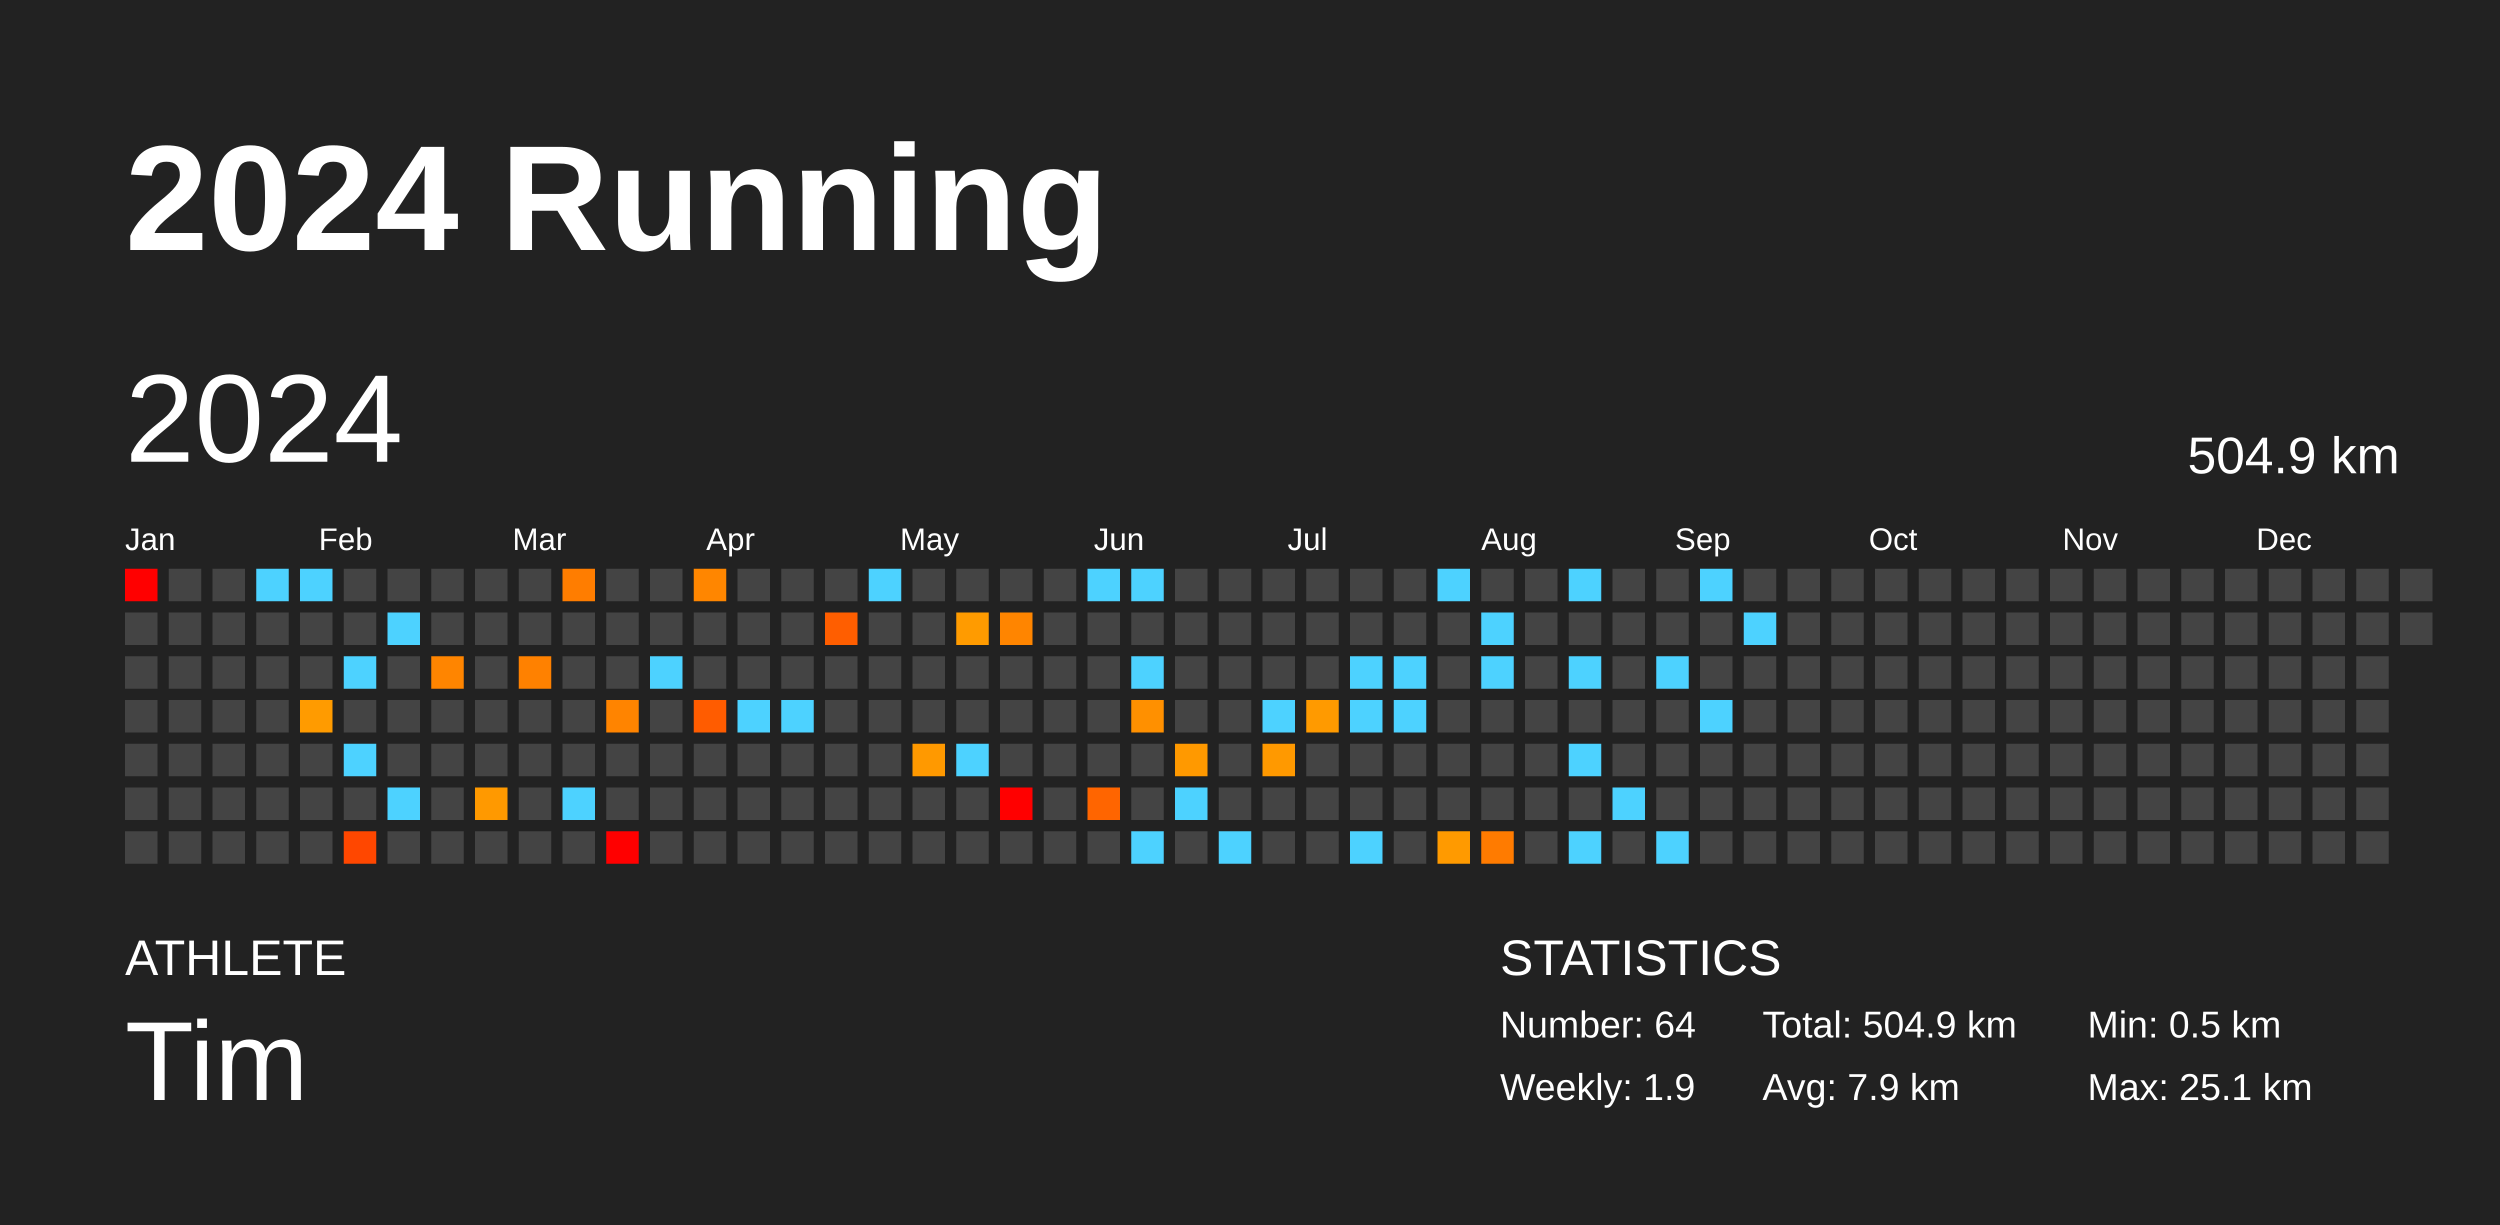
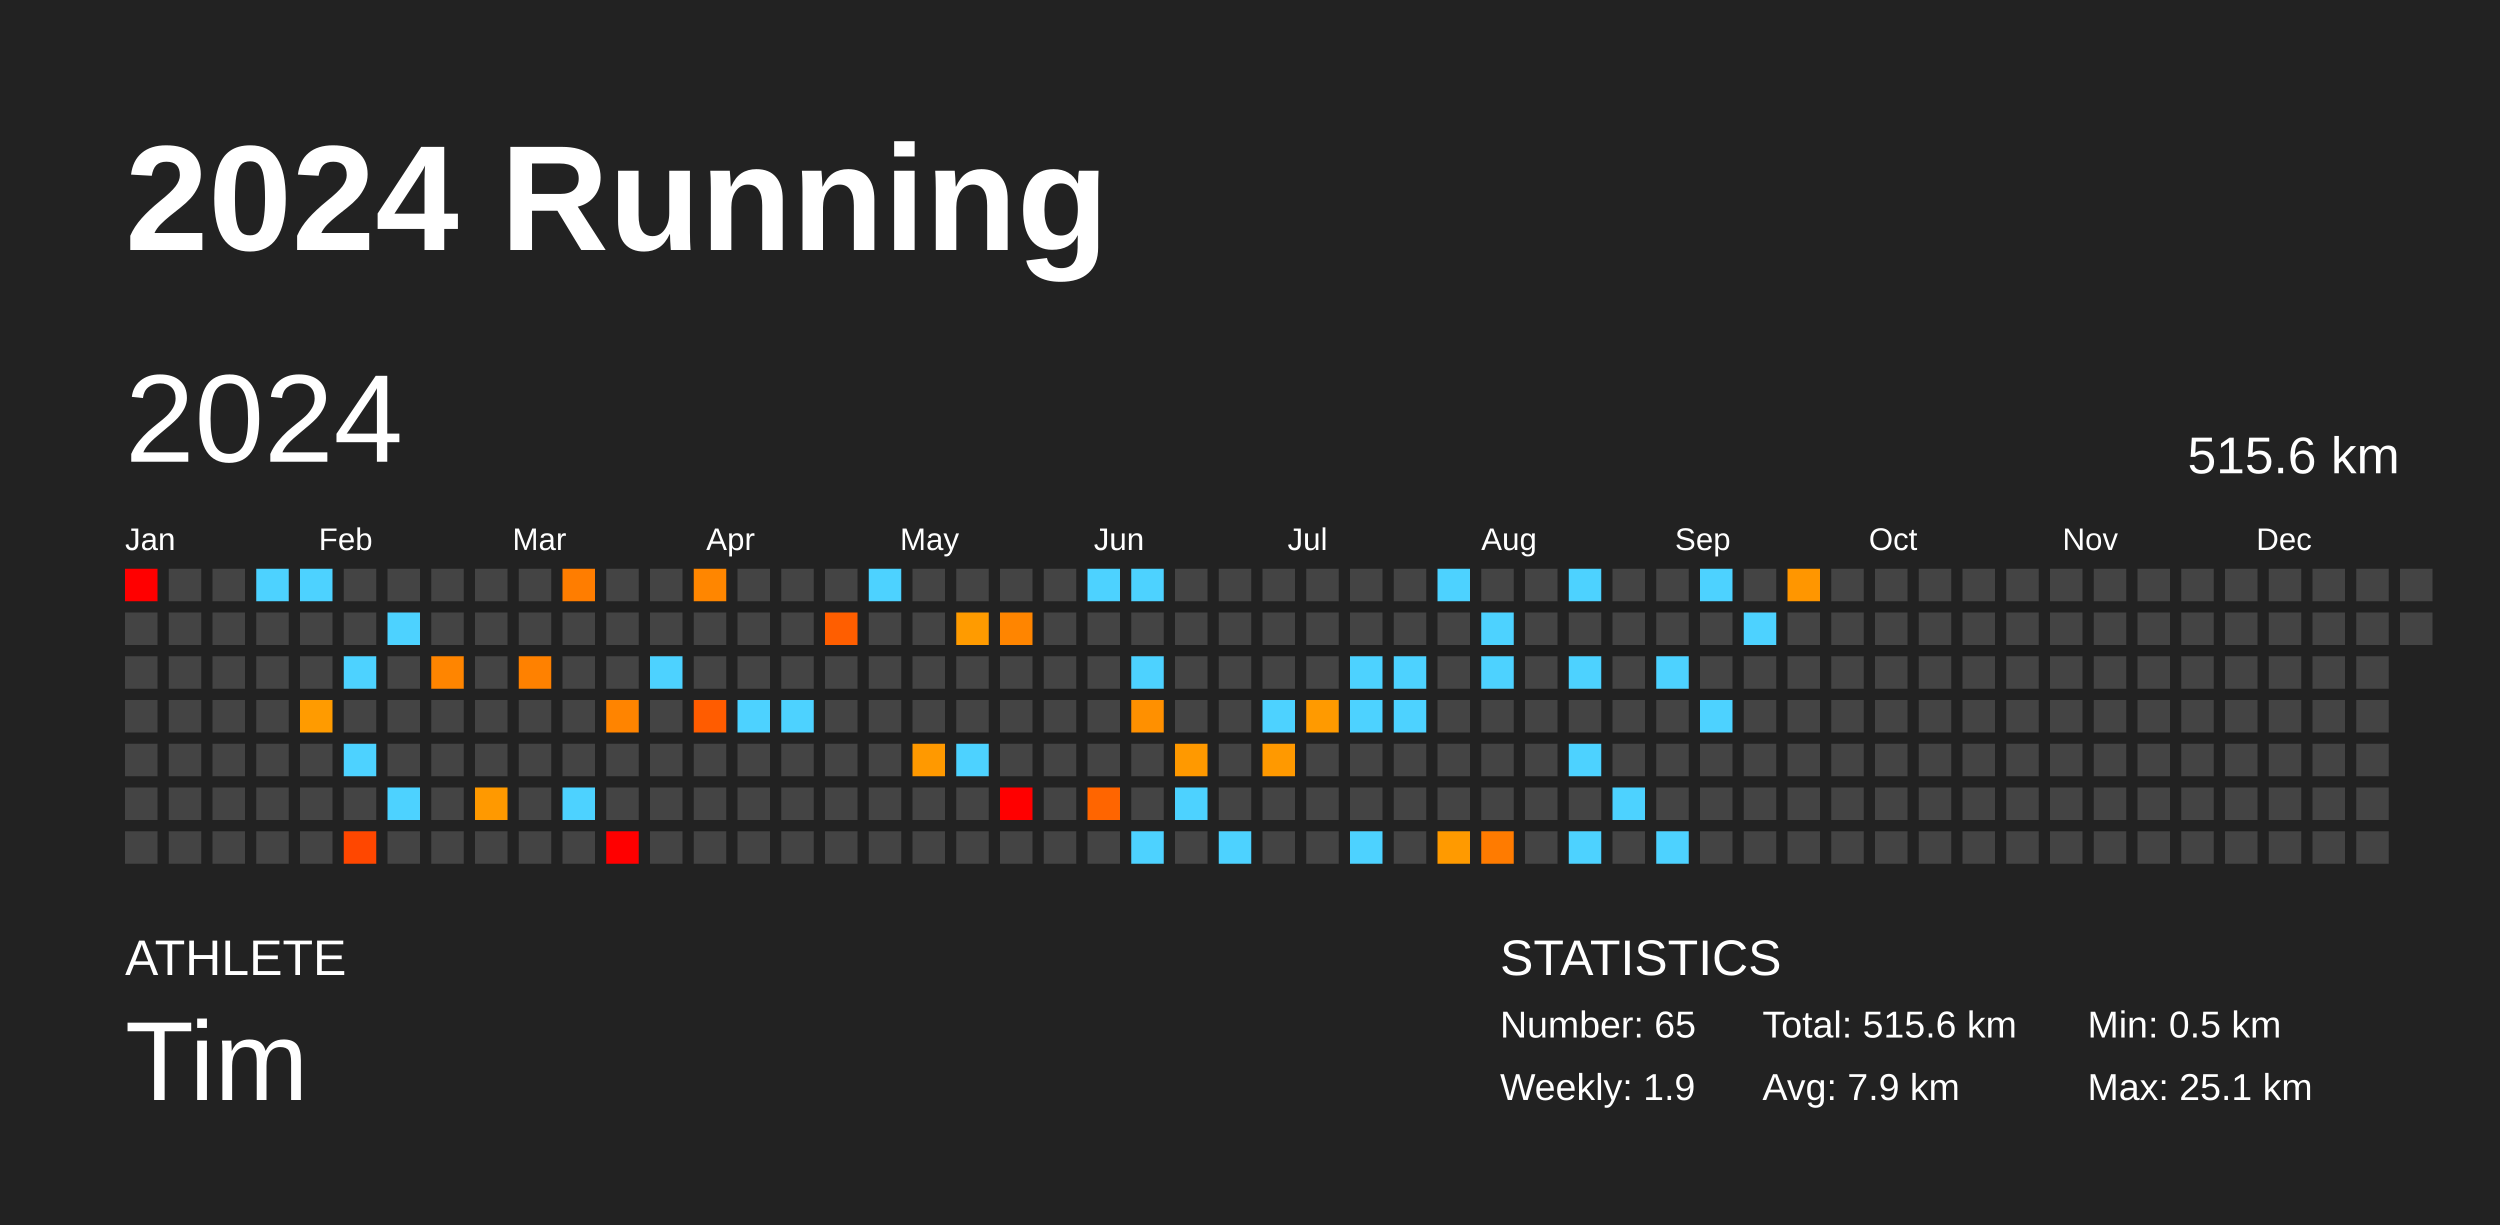
<svg xmlns="http://www.w3.org/2000/svg" baseProfile="full" height="98mm" version="1.1" viewBox="0,0,200,98" width="200mm">
  <defs />
  <rect fill="#222222" height="98" width="200" x="0" y="0" />
  <text fill="#FFFFFF" style="font-size:12px; font-family:Arial; font-weight:bold;" x="10" y="20">2024 Running</text>
  <text fill="#FFFFFF" style="font-size:4px; font-family:Arial" x="10" y="78">ATHLETE</text>
  <text fill="#FFFFFF" style="font-size:9px; font-family:Arial" x="10" y="88">Tim</text>
  <text fill="#FFFFFF" style="font-size:4px; font-family:Arial" x="120" y="78">STATISTICS</text>
-   <text fill="#FFFFFF" style="font-size:3px; font-family:Arial" x="120" y="83">Number: 64</text>
+   <text fill="#FFFFFF" style="font-size:3px; font-family:Arial" x="120" y="83">Number: 65</text>
  <text fill="#FFFFFF" style="font-size:3px; font-family:Arial" x="120" y="88">Weekly: 1.9</text>
-   <text fill="#FFFFFF" style="font-size:3px; font-family:Arial" x="141" y="83">Total: 504.9 km</text>
+   <text fill="#FFFFFF" style="font-size:3px; font-family:Arial" x="141" y="83">Total: 515.6 km</text>
  <text fill="#FFFFFF" style="font-size:3px; font-family:Arial" x="141" y="88">Avg: 7.9 km</text>
  <text fill="#FFFFFF" style="font-size:3px; font-family:Arial" x="167" y="83">Min: 0.5 km</text>
  <text fill="#FFFFFF" style="font-size:3px; font-family:Arial" x="167" y="88">Max: 25.1 km</text>
  <text dominant-baseline="hanging" fill="#FFFFFF" style="font-size:10.0px; font-family:Arial;" x="10" y="30">2024</text>
-   <text dominant-baseline="hanging" fill="#FFFFFF" style="font-size:4.125px; font-family:Arial;" x="175" y="35">504.9 km</text>
+   <text dominant-baseline="hanging" fill="#FFFFFF" style="font-size:4.125px; font-family:Arial;" x="175" y="35">515.6 km</text>
  <text fill="#FFFFFF" style="font-size:2.5px; font-family:Arial" x="10.0" y="44">Jan</text>
  <text fill="#FFFFFF" style="font-size:2.5px; font-family:Arial" x="25.5" y="44">Feb</text>
  <text fill="#FFFFFF" style="font-size:2.5px; font-family:Arial" x="41.0" y="44">Mar</text>
  <text fill="#FFFFFF" style="font-size:2.5px; font-family:Arial" x="56.5" y="44">Apr</text>
  <text fill="#FFFFFF" style="font-size:2.5px; font-family:Arial" x="72.0" y="44">May</text>
  <text fill="#FFFFFF" style="font-size:2.5px; font-family:Arial" x="87.5" y="44">Jun</text>
  <text fill="#FFFFFF" style="font-size:2.5px; font-family:Arial" x="103.0" y="44">Jul</text>
  <text fill="#FFFFFF" style="font-size:2.5px; font-family:Arial" x="118.5" y="44">Aug</text>
  <text fill="#FFFFFF" style="font-size:2.5px; font-family:Arial" x="134.0" y="44">Sep</text>
  <text fill="#FFFFFF" style="font-size:2.5px; font-family:Arial" x="149.5" y="44">Oct</text>
  <text fill="#FFFFFF" style="font-size:2.5px; font-family:Arial" x="165.0" y="44">Nov</text>
  <text fill="#FFFFFF" style="font-size:2.5px; font-family:Arial" x="180.5" y="44">Dec</text>
  <rect fill="red" height="2.6" width="2.6" x="10.0" y="45.5" />
  <rect fill="#444444" height="2.6" width="2.6" x="10.0" y="49.0" />
  <rect fill="#444444" height="2.6" width="2.6" x="10.0" y="52.5" />
  <rect fill="#444444" height="2.6" width="2.6" x="10.0" y="56.0" />
  <rect fill="#444444" height="2.6" width="2.6" x="10.0" y="59.5" />
  <rect fill="#444444" height="2.6" width="2.6" x="10.0" y="63.0" />
  <rect fill="#444444" height="2.6" width="2.6" x="10.0" y="66.5" />
  <rect fill="#444444" height="2.6" width="2.6" x="13.5" y="45.5" />
  <rect fill="#444444" height="2.6" width="2.6" x="13.5" y="49.0" />
  <rect fill="#444444" height="2.6" width="2.6" x="13.5" y="52.5" />
  <rect fill="#444444" height="2.6" width="2.6" x="13.5" y="56.0" />
  <rect fill="#444444" height="2.6" width="2.6" x="13.5" y="59.5" />
  <rect fill="#444444" height="2.6" width="2.6" x="13.5" y="63.0" />
  <rect fill="#444444" height="2.6" width="2.6" x="13.5" y="66.5" />
  <rect fill="#444444" height="2.6" width="2.6" x="17.0" y="45.5" />
  <rect fill="#444444" height="2.6" width="2.6" x="17.0" y="49.0" />
  <rect fill="#444444" height="2.6" width="2.6" x="17.0" y="52.5" />
  <rect fill="#444444" height="2.6" width="2.6" x="17.0" y="56.0" />
  <rect fill="#444444" height="2.6" width="2.6" x="17.0" y="59.5" />
  <rect fill="#444444" height="2.6" width="2.6" x="17.0" y="63.0" />
  <rect fill="#444444" height="2.6" width="2.6" x="17.0" y="66.5" />
  <rect fill="#4dd2ff" height="2.6" width="2.6" x="20.5" y="45.5" />
  <rect fill="#444444" height="2.6" width="2.6" x="20.5" y="49.0" />
  <rect fill="#444444" height="2.6" width="2.6" x="20.5" y="52.5" />
  <rect fill="#444444" height="2.6" width="2.6" x="20.5" y="56.0" />
  <rect fill="#444444" height="2.6" width="2.6" x="20.5" y="59.5" />
  <rect fill="#444444" height="2.6" width="2.6" x="20.5" y="63.0" />
  <rect fill="#444444" height="2.6" width="2.6" x="20.5" y="66.5" />
  <rect fill="#4dd2ff" height="2.6" width="2.6" x="24.0" y="45.5" />
  <rect fill="#444444" height="2.6" width="2.6" x="24.0" y="49.0" />
  <rect fill="#444444" height="2.6" width="2.6" x="24.0" y="52.5" />
  <rect fill="#ff9b00" height="2.6" width="2.6" x="24.0" y="56.0" />
  <rect fill="#444444" height="2.6" width="2.6" x="24.0" y="59.5" />
  <rect fill="#444444" height="2.6" width="2.6" x="24.0" y="63.0" />
  <rect fill="#444444" height="2.6" width="2.6" x="24.0" y="66.5" />
  <rect fill="#444444" height="2.6" width="2.6" x="27.5" y="45.5" />
  <rect fill="#444444" height="2.6" width="2.6" x="27.5" y="49.0" />
  <rect fill="#4dd2ff" height="2.6" width="2.6" x="27.5" y="52.5" />
  <rect fill="#444444" height="2.6" width="2.6" x="27.5" y="56.0" />
  <rect fill="#4dd2ff" height="2.6" width="2.6" x="27.5" y="59.5" />
  <rect fill="#444444" height="2.6" width="2.6" x="27.5" y="63.0" />
  <rect fill="#ff4700" height="2.6" width="2.6" x="27.5" y="66.5" />
  <rect fill="#444444" height="2.6" width="2.6" x="31.0" y="45.5" />
  <rect fill="#4dd2ff" height="2.6" width="2.6" x="31.0" y="49.0" />
  <rect fill="#444444" height="2.6" width="2.6" x="31.0" y="52.5" />
  <rect fill="#444444" height="2.6" width="2.6" x="31.0" y="56.0" />
  <rect fill="#444444" height="2.6" width="2.6" x="31.0" y="59.5" />
  <rect fill="#4dd2ff" height="2.6" width="2.6" x="31.0" y="63.0" />
  <rect fill="#444444" height="2.6" width="2.6" x="31.0" y="66.5" />
  <rect fill="#444444" height="2.6" width="2.6" x="34.5" y="45.5" />
  <rect fill="#444444" height="2.6" width="2.6" x="34.5" y="49.0" />
  <rect fill="#ff8500" height="2.6" width="2.6" x="34.5" y="52.5" />
  <rect fill="#444444" height="2.6" width="2.6" x="34.5" y="56.0" />
  <rect fill="#444444" height="2.6" width="2.6" x="34.5" y="59.5" />
  <rect fill="#444444" height="2.6" width="2.6" x="34.5" y="63.0" />
  <rect fill="#444444" height="2.6" width="2.6" x="34.5" y="66.5" />
  <rect fill="#444444" height="2.6" width="2.6" x="38.0" y="45.5" />
  <rect fill="#444444" height="2.6" width="2.6" x="38.0" y="49.0" />
  <rect fill="#444444" height="2.6" width="2.6" x="38.0" y="52.5" />
  <rect fill="#444444" height="2.6" width="2.6" x="38.0" y="56.0" />
  <rect fill="#444444" height="2.6" width="2.6" x="38.0" y="59.5" />
  <rect fill="#ff9900" height="2.6" width="2.6" x="38.0" y="63.0" />
  <rect fill="#444444" height="2.6" width="2.6" x="38.0" y="66.5" />
  <rect fill="#444444" height="2.6" width="2.6" x="41.5" y="45.5" />
  <rect fill="#444444" height="2.6" width="2.6" x="41.5" y="49.0" />
  <rect fill="#ff8100" height="2.6" width="2.6" x="41.5" y="52.5" />
  <rect fill="#444444" height="2.6" width="2.6" x="41.5" y="56.0" />
  <rect fill="#444444" height="2.6" width="2.6" x="41.5" y="59.5" />
  <rect fill="#444444" height="2.6" width="2.6" x="41.5" y="63.0" />
  <rect fill="#444444" height="2.6" width="2.6" x="41.5" y="66.5" />
  <rect fill="#ff7d00" height="2.6" width="2.6" x="45.0" y="45.5" />
  <rect fill="#444444" height="2.6" width="2.6" x="45.0" y="49.0" />
  <rect fill="#444444" height="2.6" width="2.6" x="45.0" y="52.5" />
  <rect fill="#444444" height="2.6" width="2.6" x="45.0" y="56.0" />
  <rect fill="#444444" height="2.6" width="2.6" x="45.0" y="59.5" />
  <rect fill="#4dd2ff" height="2.6" width="2.6" x="45.0" y="63.0" />
  <rect fill="#444444" height="2.6" width="2.6" x="45.0" y="66.5" />
  <rect fill="#444444" height="2.6" width="2.6" x="48.5" y="45.5" />
  <rect fill="#444444" height="2.6" width="2.6" x="48.5" y="49.0" />
  <rect fill="#444444" height="2.6" width="2.6" x="48.5" y="52.5" />
  <rect fill="#ff8400" height="2.6" width="2.6" x="48.5" y="56.0" />
  <rect fill="#444444" height="2.6" width="2.6" x="48.5" y="59.5" />
  <rect fill="#444444" height="2.6" width="2.6" x="48.5" y="63.0" />
  <rect fill="red" height="2.6" width="2.6" x="48.5" y="66.5" />
  <rect fill="#444444" height="2.6" width="2.6" x="52.0" y="45.5" />
  <rect fill="#444444" height="2.6" width="2.6" x="52.0" y="49.0" />
  <rect fill="#4dd2ff" height="2.6" width="2.6" x="52.0" y="52.5" />
  <rect fill="#444444" height="2.6" width="2.6" x="52.0" y="56.0" />
  <rect fill="#444444" height="2.6" width="2.6" x="52.0" y="59.5" />
  <rect fill="#444444" height="2.6" width="2.6" x="52.0" y="63.0" />
  <rect fill="#444444" height="2.6" width="2.6" x="52.0" y="66.5" />
  <rect fill="#ff8600" height="2.6" width="2.6" x="55.5" y="45.5" />
  <rect fill="#444444" height="2.6" width="2.6" x="55.5" y="49.0" />
  <rect fill="#444444" height="2.6" width="2.6" x="55.5" y="52.5" />
  <rect fill="#ff5c00" height="2.6" width="2.6" x="55.5" y="56.0" />
  <rect fill="#444444" height="2.6" width="2.6" x="55.5" y="59.5" />
  <rect fill="#444444" height="2.6" width="2.6" x="55.5" y="63.0" />
  <rect fill="#444444" height="2.6" width="2.6" x="55.5" y="66.5" />
  <rect fill="#444444" height="2.6" width="2.6" x="59.0" y="45.5" />
  <rect fill="#444444" height="2.6" width="2.6" x="59.0" y="49.0" />
  <rect fill="#444444" height="2.6" width="2.6" x="59.0" y="52.5" />
  <rect fill="#4dd2ff" height="2.6" width="2.6" x="59.0" y="56.0" />
  <rect fill="#444444" height="2.6" width="2.6" x="59.0" y="59.5" />
  <rect fill="#444444" height="2.6" width="2.6" x="59.0" y="63.0" />
  <rect fill="#444444" height="2.6" width="2.6" x="59.0" y="66.5" />
  <rect fill="#444444" height="2.6" width="2.6" x="62.5" y="45.5" />
  <rect fill="#444444" height="2.6" width="2.6" x="62.5" y="49.0" />
  <rect fill="#444444" height="2.6" width="2.6" x="62.5" y="52.5" />
  <rect fill="#4dd2ff" height="2.6" width="2.6" x="62.5" y="56.0" />
  <rect fill="#444444" height="2.6" width="2.6" x="62.5" y="59.5" />
  <rect fill="#444444" height="2.6" width="2.6" x="62.5" y="63.0" />
  <rect fill="#444444" height="2.6" width="2.6" x="62.5" y="66.5" />
  <rect fill="#444444" height="2.6" width="2.6" x="66.0" y="45.5" />
  <rect fill="#ff5e00" height="2.6" width="2.6" x="66.0" y="49.0" />
  <rect fill="#444444" height="2.6" width="2.6" x="66.0" y="52.5" />
  <rect fill="#444444" height="2.6" width="2.6" x="66.0" y="56.0" />
  <rect fill="#444444" height="2.6" width="2.6" x="66.0" y="59.5" />
  <rect fill="#444444" height="2.6" width="2.6" x="66.0" y="63.0" />
  <rect fill="#444444" height="2.6" width="2.6" x="66.0" y="66.5" />
  <rect fill="#4dd2ff" height="2.6" width="2.6" x="69.5" y="45.5" />
  <rect fill="#444444" height="2.6" width="2.6" x="69.5" y="49.0" />
  <rect fill="#444444" height="2.6" width="2.6" x="69.5" y="52.5" />
  <rect fill="#444444" height="2.6" width="2.6" x="69.5" y="56.0" />
  <rect fill="#444444" height="2.6" width="2.6" x="69.5" y="59.5" />
  <rect fill="#444444" height="2.6" width="2.6" x="69.5" y="63.0" />
  <rect fill="#444444" height="2.6" width="2.6" x="69.5" y="66.5" />
  <rect fill="#444444" height="2.6" width="2.6" x="73.0" y="45.5" />
  <rect fill="#444444" height="2.6" width="2.6" x="73.0" y="49.0" />
  <rect fill="#444444" height="2.6" width="2.6" x="73.0" y="52.5" />
  <rect fill="#444444" height="2.6" width="2.6" x="73.0" y="56.0" />
  <rect fill="#ff9900" height="2.6" width="2.6" x="73.0" y="59.5" />
  <rect fill="#444444" height="2.6" width="2.6" x="73.0" y="63.0" />
  <rect fill="#444444" height="2.6" width="2.6" x="73.0" y="66.5" />
  <rect fill="#444444" height="2.6" width="2.6" x="76.5" y="45.5" />
  <rect fill="#ff9b00" height="2.6" width="2.6" x="76.5" y="49.0" />
  <rect fill="#444444" height="2.6" width="2.6" x="76.5" y="52.5" />
  <rect fill="#444444" height="2.6" width="2.6" x="76.5" y="56.0" />
  <rect fill="#4dd2ff" height="2.6" width="2.6" x="76.5" y="59.5" />
  <rect fill="#444444" height="2.6" width="2.6" x="76.5" y="63.0" />
  <rect fill="#444444" height="2.6" width="2.6" x="76.5" y="66.5" />
  <rect fill="#444444" height="2.6" width="2.6" x="80.0" y="45.5" />
  <rect fill="#ff8500" height="2.6" width="2.6" x="80.0" y="49.0" />
  <rect fill="#444444" height="2.6" width="2.6" x="80.0" y="52.5" />
  <rect fill="#444444" height="2.6" width="2.6" x="80.0" y="56.0" />
  <rect fill="#444444" height="2.6" width="2.6" x="80.0" y="59.5" />
  <rect fill="red" height="2.6" width="2.6" x="80.0" y="63.0" />
  <rect fill="#444444" height="2.6" width="2.6" x="80.0" y="66.5" />
  <rect fill="#444444" height="2.6" width="2.6" x="83.5" y="45.5" />
  <rect fill="#444444" height="2.6" width="2.6" x="83.5" y="49.0" />
  <rect fill="#444444" height="2.6" width="2.6" x="83.5" y="52.5" />
  <rect fill="#444444" height="2.6" width="2.6" x="83.5" y="56.0" />
  <rect fill="#444444" height="2.6" width="2.6" x="83.5" y="59.5" />
  <rect fill="#444444" height="2.6" width="2.6" x="83.5" y="63.0" />
  <rect fill="#444444" height="2.6" width="2.6" x="83.5" y="66.5" />
  <rect fill="#4dd2ff" height="2.6" width="2.6" x="87.0" y="45.5" />
  <rect fill="#444444" height="2.6" width="2.6" x="87.0" y="49.0" />
  <rect fill="#444444" height="2.6" width="2.6" x="87.0" y="52.5" />
  <rect fill="#444444" height="2.6" width="2.6" x="87.0" y="56.0" />
  <rect fill="#444444" height="2.6" width="2.6" x="87.0" y="59.5" />
  <rect fill="#ff6500" height="2.6" width="2.6" x="87.0" y="63.0" />
  <rect fill="#444444" height="2.6" width="2.6" x="87.0" y="66.5" />
  <rect fill="#4dd2ff" height="2.6" width="2.6" x="90.5" y="45.5" />
  <rect fill="#444444" height="2.6" width="2.6" x="90.5" y="49.0" />
  <rect fill="#4dd2ff" height="2.6" width="2.6" x="90.5" y="52.5" />
  <rect fill="#ff9000" height="2.6" width="2.6" x="90.5" y="56.0" />
  <rect fill="#444444" height="2.6" width="2.6" x="90.5" y="59.5" />
  <rect fill="#444444" height="2.6" width="2.6" x="90.5" y="63.0" />
  <rect fill="#4dd2ff" height="2.6" width="2.6" x="90.5" y="66.5" />
  <rect fill="#444444" height="2.6" width="2.6" x="94.0" y="45.5" />
  <rect fill="#444444" height="2.6" width="2.6" x="94.0" y="49.0" />
  <rect fill="#444444" height="2.6" width="2.6" x="94.0" y="52.5" />
  <rect fill="#444444" height="2.6" width="2.6" x="94.0" y="56.0" />
  <rect fill="#ff9900" height="2.6" width="2.6" x="94.0" y="59.5" />
  <rect fill="#4dd2ff" height="2.6" width="2.6" x="94.0" y="63.0" />
  <rect fill="#444444" height="2.6" width="2.6" x="94.0" y="66.5" />
  <rect fill="#444444" height="2.6" width="2.6" x="97.5" y="45.5" />
  <rect fill="#444444" height="2.6" width="2.6" x="97.5" y="49.0" />
  <rect fill="#444444" height="2.6" width="2.6" x="97.5" y="52.5" />
  <rect fill="#444444" height="2.6" width="2.6" x="97.5" y="56.0" />
  <rect fill="#444444" height="2.6" width="2.6" x="97.5" y="59.5" />
  <rect fill="#444444" height="2.6" width="2.6" x="97.5" y="63.0" />
  <rect fill="#4dd2ff" height="2.6" width="2.6" x="97.5" y="66.5" />
  <rect fill="#444444" height="2.6" width="2.6" x="101.0" y="45.5" />
  <rect fill="#444444" height="2.6" width="2.6" x="101.0" y="49.0" />
  <rect fill="#444444" height="2.6" width="2.6" x="101.0" y="52.5" />
  <rect fill="#4dd2ff" height="2.6" width="2.6" x="101.0" y="56.0" />
  <rect fill="#ff9900" height="2.6" width="2.6" x="101.0" y="59.5" />
  <rect fill="#444444" height="2.6" width="2.6" x="101.0" y="63.0" />
  <rect fill="#444444" height="2.6" width="2.6" x="101.0" y="66.5" />
  <rect fill="#444444" height="2.6" width="2.6" x="104.5" y="45.5" />
  <rect fill="#444444" height="2.6" width="2.6" x="104.5" y="49.0" />
  <rect fill="#444444" height="2.6" width="2.6" x="104.5" y="52.5" />
  <rect fill="#ff9a00" height="2.6" width="2.6" x="104.5" y="56.0" />
  <rect fill="#444444" height="2.6" width="2.6" x="104.5" y="59.5" />
  <rect fill="#444444" height="2.6" width="2.6" x="104.5" y="63.0" />
  <rect fill="#444444" height="2.6" width="2.6" x="104.5" y="66.5" />
  <rect fill="#444444" height="2.6" width="2.6" x="108.0" y="45.5" />
  <rect fill="#444444" height="2.6" width="2.6" x="108.0" y="49.0" />
  <rect fill="#4dd2ff" height="2.6" width="2.6" x="108.0" y="52.5" />
  <rect fill="#4dd2ff" height="2.6" width="2.6" x="108.0" y="56.0" />
  <rect fill="#444444" height="2.6" width="2.6" x="108.0" y="59.5" />
  <rect fill="#444444" height="2.6" width="2.6" x="108.0" y="63.0" />
  <rect fill="#4dd2ff" height="2.6" width="2.6" x="108.0" y="66.5" />
  <rect fill="#444444" height="2.6" width="2.6" x="111.5" y="45.5" />
  <rect fill="#444444" height="2.6" width="2.6" x="111.5" y="49.0" />
  <rect fill="#4dd2ff" height="2.6" width="2.6" x="111.5" y="52.5" />
  <rect fill="#4dd2ff" height="2.6" width="2.6" x="111.5" y="56.0" />
  <rect fill="#444444" height="2.6" width="2.6" x="111.5" y="59.5" />
  <rect fill="#444444" height="2.6" width="2.6" x="111.5" y="63.0" />
  <rect fill="#444444" height="2.6" width="2.6" x="111.5" y="66.5" />
  <rect fill="#4dd2ff" height="2.6" width="2.6" x="115.0" y="45.5" />
  <rect fill="#444444" height="2.6" width="2.6" x="115.0" y="49.0" />
  <rect fill="#444444" height="2.6" width="2.6" x="115.0" y="52.5" />
  <rect fill="#444444" height="2.6" width="2.6" x="115.0" y="56.0" />
  <rect fill="#444444" height="2.6" width="2.6" x="115.0" y="59.5" />
  <rect fill="#444444" height="2.6" width="2.6" x="115.0" y="63.0" />
  <rect fill="#ff9a00" height="2.6" width="2.6" x="115.0" y="66.5" />
  <rect fill="#444444" height="2.6" width="2.6" x="118.5" y="45.5" />
  <rect fill="#4dd2ff" height="2.6" width="2.6" x="118.5" y="49.0" />
  <rect fill="#4dd2ff" height="2.6" width="2.6" x="118.5" y="52.5" />
  <rect fill="#444444" height="2.6" width="2.6" x="118.5" y="56.0" />
  <rect fill="#444444" height="2.6" width="2.6" x="118.5" y="59.5" />
  <rect fill="#444444" height="2.6" width="2.6" x="118.5" y="63.0" />
  <rect fill="#ff7b00" height="2.6" width="2.6" x="118.5" y="66.5" />
  <rect fill="#444444" height="2.6" width="2.6" x="122.0" y="45.5" />
  <rect fill="#444444" height="2.6" width="2.6" x="122.0" y="49.0" />
  <rect fill="#444444" height="2.6" width="2.6" x="122.0" y="52.5" />
  <rect fill="#444444" height="2.6" width="2.6" x="122.0" y="56.0" />
  <rect fill="#444444" height="2.6" width="2.6" x="122.0" y="59.5" />
  <rect fill="#444444" height="2.6" width="2.6" x="122.0" y="63.0" />
  <rect fill="#444444" height="2.6" width="2.6" x="122.0" y="66.5" />
  <rect fill="#4dd2ff" height="2.6" width="2.6" x="125.5" y="45.5" />
  <rect fill="#444444" height="2.6" width="2.6" x="125.5" y="49.0" />
  <rect fill="#4dd2ff" height="2.6" width="2.6" x="125.5" y="52.5" />
  <rect fill="#444444" height="2.6" width="2.6" x="125.5" y="56.0" />
  <rect fill="#4dd2ff" height="2.6" width="2.6" x="125.5" y="59.5" />
  <rect fill="#444444" height="2.6" width="2.6" x="125.5" y="63.0" />
  <rect fill="#4dd2ff" height="2.6" width="2.6" x="125.5" y="66.5" />
  <rect fill="#444444" height="2.6" width="2.6" x="129.0" y="45.5" />
  <rect fill="#444444" height="2.6" width="2.6" x="129.0" y="49.0" />
  <rect fill="#444444" height="2.6" width="2.6" x="129.0" y="52.5" />
  <rect fill="#444444" height="2.6" width="2.6" x="129.0" y="56.0" />
  <rect fill="#444444" height="2.6" width="2.6" x="129.0" y="59.5" />
  <rect fill="#4dd2ff" height="2.6" width="2.6" x="129.0" y="63.0" />
  <rect fill="#444444" height="2.6" width="2.6" x="129.0" y="66.5" />
  <rect fill="#444444" height="2.6" width="2.6" x="132.5" y="45.5" />
  <rect fill="#444444" height="2.6" width="2.6" x="132.5" y="49.0" />
  <rect fill="#4dd2ff" height="2.6" width="2.6" x="132.5" y="52.5" />
  <rect fill="#444444" height="2.6" width="2.6" x="132.5" y="56.0" />
  <rect fill="#444444" height="2.6" width="2.6" x="132.5" y="59.5" />
  <rect fill="#444444" height="2.6" width="2.6" x="132.5" y="63.0" />
  <rect fill="#4dd2ff" height="2.6" width="2.6" x="132.5" y="66.5" />
  <rect fill="#4dd2ff" height="2.6" width="2.6" x="136.0" y="45.5" />
  <rect fill="#444444" height="2.6" width="2.6" x="136.0" y="49.0" />
  <rect fill="#444444" height="2.6" width="2.6" x="136.0" y="52.5" />
  <rect fill="#4dd2ff" height="2.6" width="2.6" x="136.0" y="56.0" />
  <rect fill="#444444" height="2.6" width="2.6" x="136.0" y="59.5" />
  <rect fill="#444444" height="2.6" width="2.6" x="136.0" y="63.0" />
  <rect fill="#444444" height="2.6" width="2.6" x="136.0" y="66.5" />
  <rect fill="#444444" height="2.6" width="2.6" x="139.5" y="45.5" />
  <rect fill="#4dd2ff" height="2.6" width="2.6" x="139.5" y="49.0" />
  <rect fill="#444444" height="2.6" width="2.6" x="139.5" y="52.5" />
  <rect fill="#444444" height="2.6" width="2.6" x="139.5" y="56.0" />
  <rect fill="#444444" height="2.6" width="2.6" x="139.5" y="59.5" />
  <rect fill="#444444" height="2.6" width="2.6" x="139.5" y="63.0" />
  <rect fill="#444444" height="2.6" width="2.6" x="139.5" y="66.5" />
-   <rect fill="#444444" height="2.6" width="2.6" x="143.0" y="45.5" />
+   <rect fill="#ff9600" height="2.6" width="2.6" x="143.0" y="45.5" />
  <rect fill="#444444" height="2.6" width="2.6" x="143.0" y="49.0" />
  <rect fill="#444444" height="2.6" width="2.6" x="143.0" y="52.5" />
  <rect fill="#444444" height="2.6" width="2.6" x="143.0" y="56.0" />
  <rect fill="#444444" height="2.6" width="2.6" x="143.0" y="59.5" />
  <rect fill="#444444" height="2.6" width="2.6" x="143.0" y="63.0" />
  <rect fill="#444444" height="2.6" width="2.6" x="143.0" y="66.5" />
  <rect fill="#444444" height="2.6" width="2.6" x="146.5" y="45.5" />
  <rect fill="#444444" height="2.6" width="2.6" x="146.5" y="49.0" />
  <rect fill="#444444" height="2.6" width="2.6" x="146.5" y="52.5" />
  <rect fill="#444444" height="2.6" width="2.6" x="146.5" y="56.0" />
  <rect fill="#444444" height="2.6" width="2.6" x="146.5" y="59.5" />
  <rect fill="#444444" height="2.6" width="2.6" x="146.5" y="63.0" />
  <rect fill="#444444" height="2.6" width="2.6" x="146.5" y="66.5" />
  <rect fill="#444444" height="2.6" width="2.6" x="150.0" y="45.5" />
  <rect fill="#444444" height="2.6" width="2.6" x="150.0" y="49.0" />
  <rect fill="#444444" height="2.6" width="2.6" x="150.0" y="52.5" />
  <rect fill="#444444" height="2.6" width="2.6" x="150.0" y="56.0" />
  <rect fill="#444444" height="2.6" width="2.6" x="150.0" y="59.5" />
  <rect fill="#444444" height="2.6" width="2.6" x="150.0" y="63.0" />
  <rect fill="#444444" height="2.6" width="2.6" x="150.0" y="66.5" />
  <rect fill="#444444" height="2.6" width="2.6" x="153.5" y="45.5" />
  <rect fill="#444444" height="2.6" width="2.6" x="153.5" y="49.0" />
  <rect fill="#444444" height="2.6" width="2.6" x="153.5" y="52.5" />
  <rect fill="#444444" height="2.6" width="2.6" x="153.5" y="56.0" />
  <rect fill="#444444" height="2.6" width="2.6" x="153.5" y="59.5" />
  <rect fill="#444444" height="2.6" width="2.6" x="153.5" y="63.0" />
  <rect fill="#444444" height="2.6" width="2.6" x="153.5" y="66.5" />
  <rect fill="#444444" height="2.6" width="2.6" x="157.0" y="45.5" />
  <rect fill="#444444" height="2.6" width="2.6" x="157.0" y="49.0" />
  <rect fill="#444444" height="2.6" width="2.6" x="157.0" y="52.5" />
  <rect fill="#444444" height="2.6" width="2.6" x="157.0" y="56.0" />
  <rect fill="#444444" height="2.6" width="2.6" x="157.0" y="59.5" />
  <rect fill="#444444" height="2.6" width="2.6" x="157.0" y="63.0" />
  <rect fill="#444444" height="2.6" width="2.6" x="157.0" y="66.5" />
  <rect fill="#444444" height="2.6" width="2.6" x="160.5" y="45.5" />
  <rect fill="#444444" height="2.6" width="2.6" x="160.5" y="49.0" />
  <rect fill="#444444" height="2.6" width="2.6" x="160.5" y="52.5" />
  <rect fill="#444444" height="2.6" width="2.6" x="160.5" y="56.0" />
  <rect fill="#444444" height="2.6" width="2.6" x="160.5" y="59.5" />
  <rect fill="#444444" height="2.6" width="2.6" x="160.5" y="63.0" />
  <rect fill="#444444" height="2.6" width="2.6" x="160.5" y="66.5" />
  <rect fill="#444444" height="2.6" width="2.6" x="164.0" y="45.5" />
  <rect fill="#444444" height="2.6" width="2.6" x="164.0" y="49.0" />
  <rect fill="#444444" height="2.6" width="2.6" x="164.0" y="52.5" />
  <rect fill="#444444" height="2.6" width="2.6" x="164.0" y="56.0" />
  <rect fill="#444444" height="2.6" width="2.6" x="164.0" y="59.5" />
  <rect fill="#444444" height="2.6" width="2.6" x="164.0" y="63.0" />
  <rect fill="#444444" height="2.6" width="2.6" x="164.0" y="66.5" />
  <rect fill="#444444" height="2.6" width="2.6" x="167.5" y="45.5" />
  <rect fill="#444444" height="2.6" width="2.6" x="167.5" y="49.0" />
  <rect fill="#444444" height="2.6" width="2.6" x="167.5" y="52.5" />
  <rect fill="#444444" height="2.6" width="2.6" x="167.5" y="56.0" />
  <rect fill="#444444" height="2.6" width="2.6" x="167.5" y="59.5" />
  <rect fill="#444444" height="2.6" width="2.6" x="167.5" y="63.0" />
  <rect fill="#444444" height="2.6" width="2.6" x="167.5" y="66.5" />
  <rect fill="#444444" height="2.6" width="2.6" x="171.0" y="45.5" />
  <rect fill="#444444" height="2.6" width="2.6" x="171.0" y="49.0" />
  <rect fill="#444444" height="2.6" width="2.6" x="171.0" y="52.5" />
  <rect fill="#444444" height="2.6" width="2.6" x="171.0" y="56.0" />
  <rect fill="#444444" height="2.6" width="2.6" x="171.0" y="59.5" />
  <rect fill="#444444" height="2.6" width="2.6" x="171.0" y="63.0" />
  <rect fill="#444444" height="2.6" width="2.6" x="171.0" y="66.5" />
  <rect fill="#444444" height="2.6" width="2.6" x="174.5" y="45.5" />
  <rect fill="#444444" height="2.6" width="2.6" x="174.5" y="49.0" />
  <rect fill="#444444" height="2.6" width="2.6" x="174.5" y="52.5" />
  <rect fill="#444444" height="2.6" width="2.6" x="174.5" y="56.0" />
  <rect fill="#444444" height="2.6" width="2.6" x="174.5" y="59.5" />
  <rect fill="#444444" height="2.6" width="2.6" x="174.5" y="63.0" />
  <rect fill="#444444" height="2.6" width="2.6" x="174.5" y="66.5" />
  <rect fill="#444444" height="2.6" width="2.6" x="178.0" y="45.5" />
  <rect fill="#444444" height="2.6" width="2.6" x="178.0" y="49.0" />
  <rect fill="#444444" height="2.6" width="2.6" x="178.0" y="52.5" />
  <rect fill="#444444" height="2.6" width="2.6" x="178.0" y="56.0" />
  <rect fill="#444444" height="2.6" width="2.6" x="178.0" y="59.5" />
  <rect fill="#444444" height="2.6" width="2.6" x="178.0" y="63.0" />
  <rect fill="#444444" height="2.6" width="2.6" x="178.0" y="66.5" />
  <rect fill="#444444" height="2.6" width="2.6" x="181.5" y="45.5" />
  <rect fill="#444444" height="2.6" width="2.6" x="181.5" y="49.0" />
  <rect fill="#444444" height="2.6" width="2.6" x="181.5" y="52.5" />
  <rect fill="#444444" height="2.6" width="2.6" x="181.5" y="56.0" />
  <rect fill="#444444" height="2.6" width="2.6" x="181.5" y="59.5" />
  <rect fill="#444444" height="2.6" width="2.6" x="181.5" y="63.0" />
  <rect fill="#444444" height="2.6" width="2.6" x="181.5" y="66.5" />
  <rect fill="#444444" height="2.6" width="2.6" x="185.0" y="45.5" />
  <rect fill="#444444" height="2.6" width="2.6" x="185.0" y="49.0" />
  <rect fill="#444444" height="2.6" width="2.6" x="185.0" y="52.5" />
  <rect fill="#444444" height="2.6" width="2.6" x="185.0" y="56.0" />
  <rect fill="#444444" height="2.6" width="2.6" x="185.0" y="59.5" />
  <rect fill="#444444" height="2.6" width="2.6" x="185.0" y="63.0" />
  <rect fill="#444444" height="2.6" width="2.6" x="185.0" y="66.5" />
  <rect fill="#444444" height="2.6" width="2.6" x="188.5" y="45.5" />
  <rect fill="#444444" height="2.6" width="2.6" x="188.5" y="49.0" />
  <rect fill="#444444" height="2.6" width="2.6" x="188.5" y="52.5" />
  <rect fill="#444444" height="2.6" width="2.6" x="188.5" y="56.0" />
  <rect fill="#444444" height="2.6" width="2.6" x="188.5" y="59.5" />
  <rect fill="#444444" height="2.6" width="2.6" x="188.5" y="63.0" />
  <rect fill="#444444" height="2.6" width="2.6" x="188.5" y="66.5" />
  <rect fill="#444444" height="2.6" width="2.6" x="192.0" y="45.5" />
  <rect fill="#444444" height="2.6" width="2.6" x="192.0" y="49.0" />
</svg>
